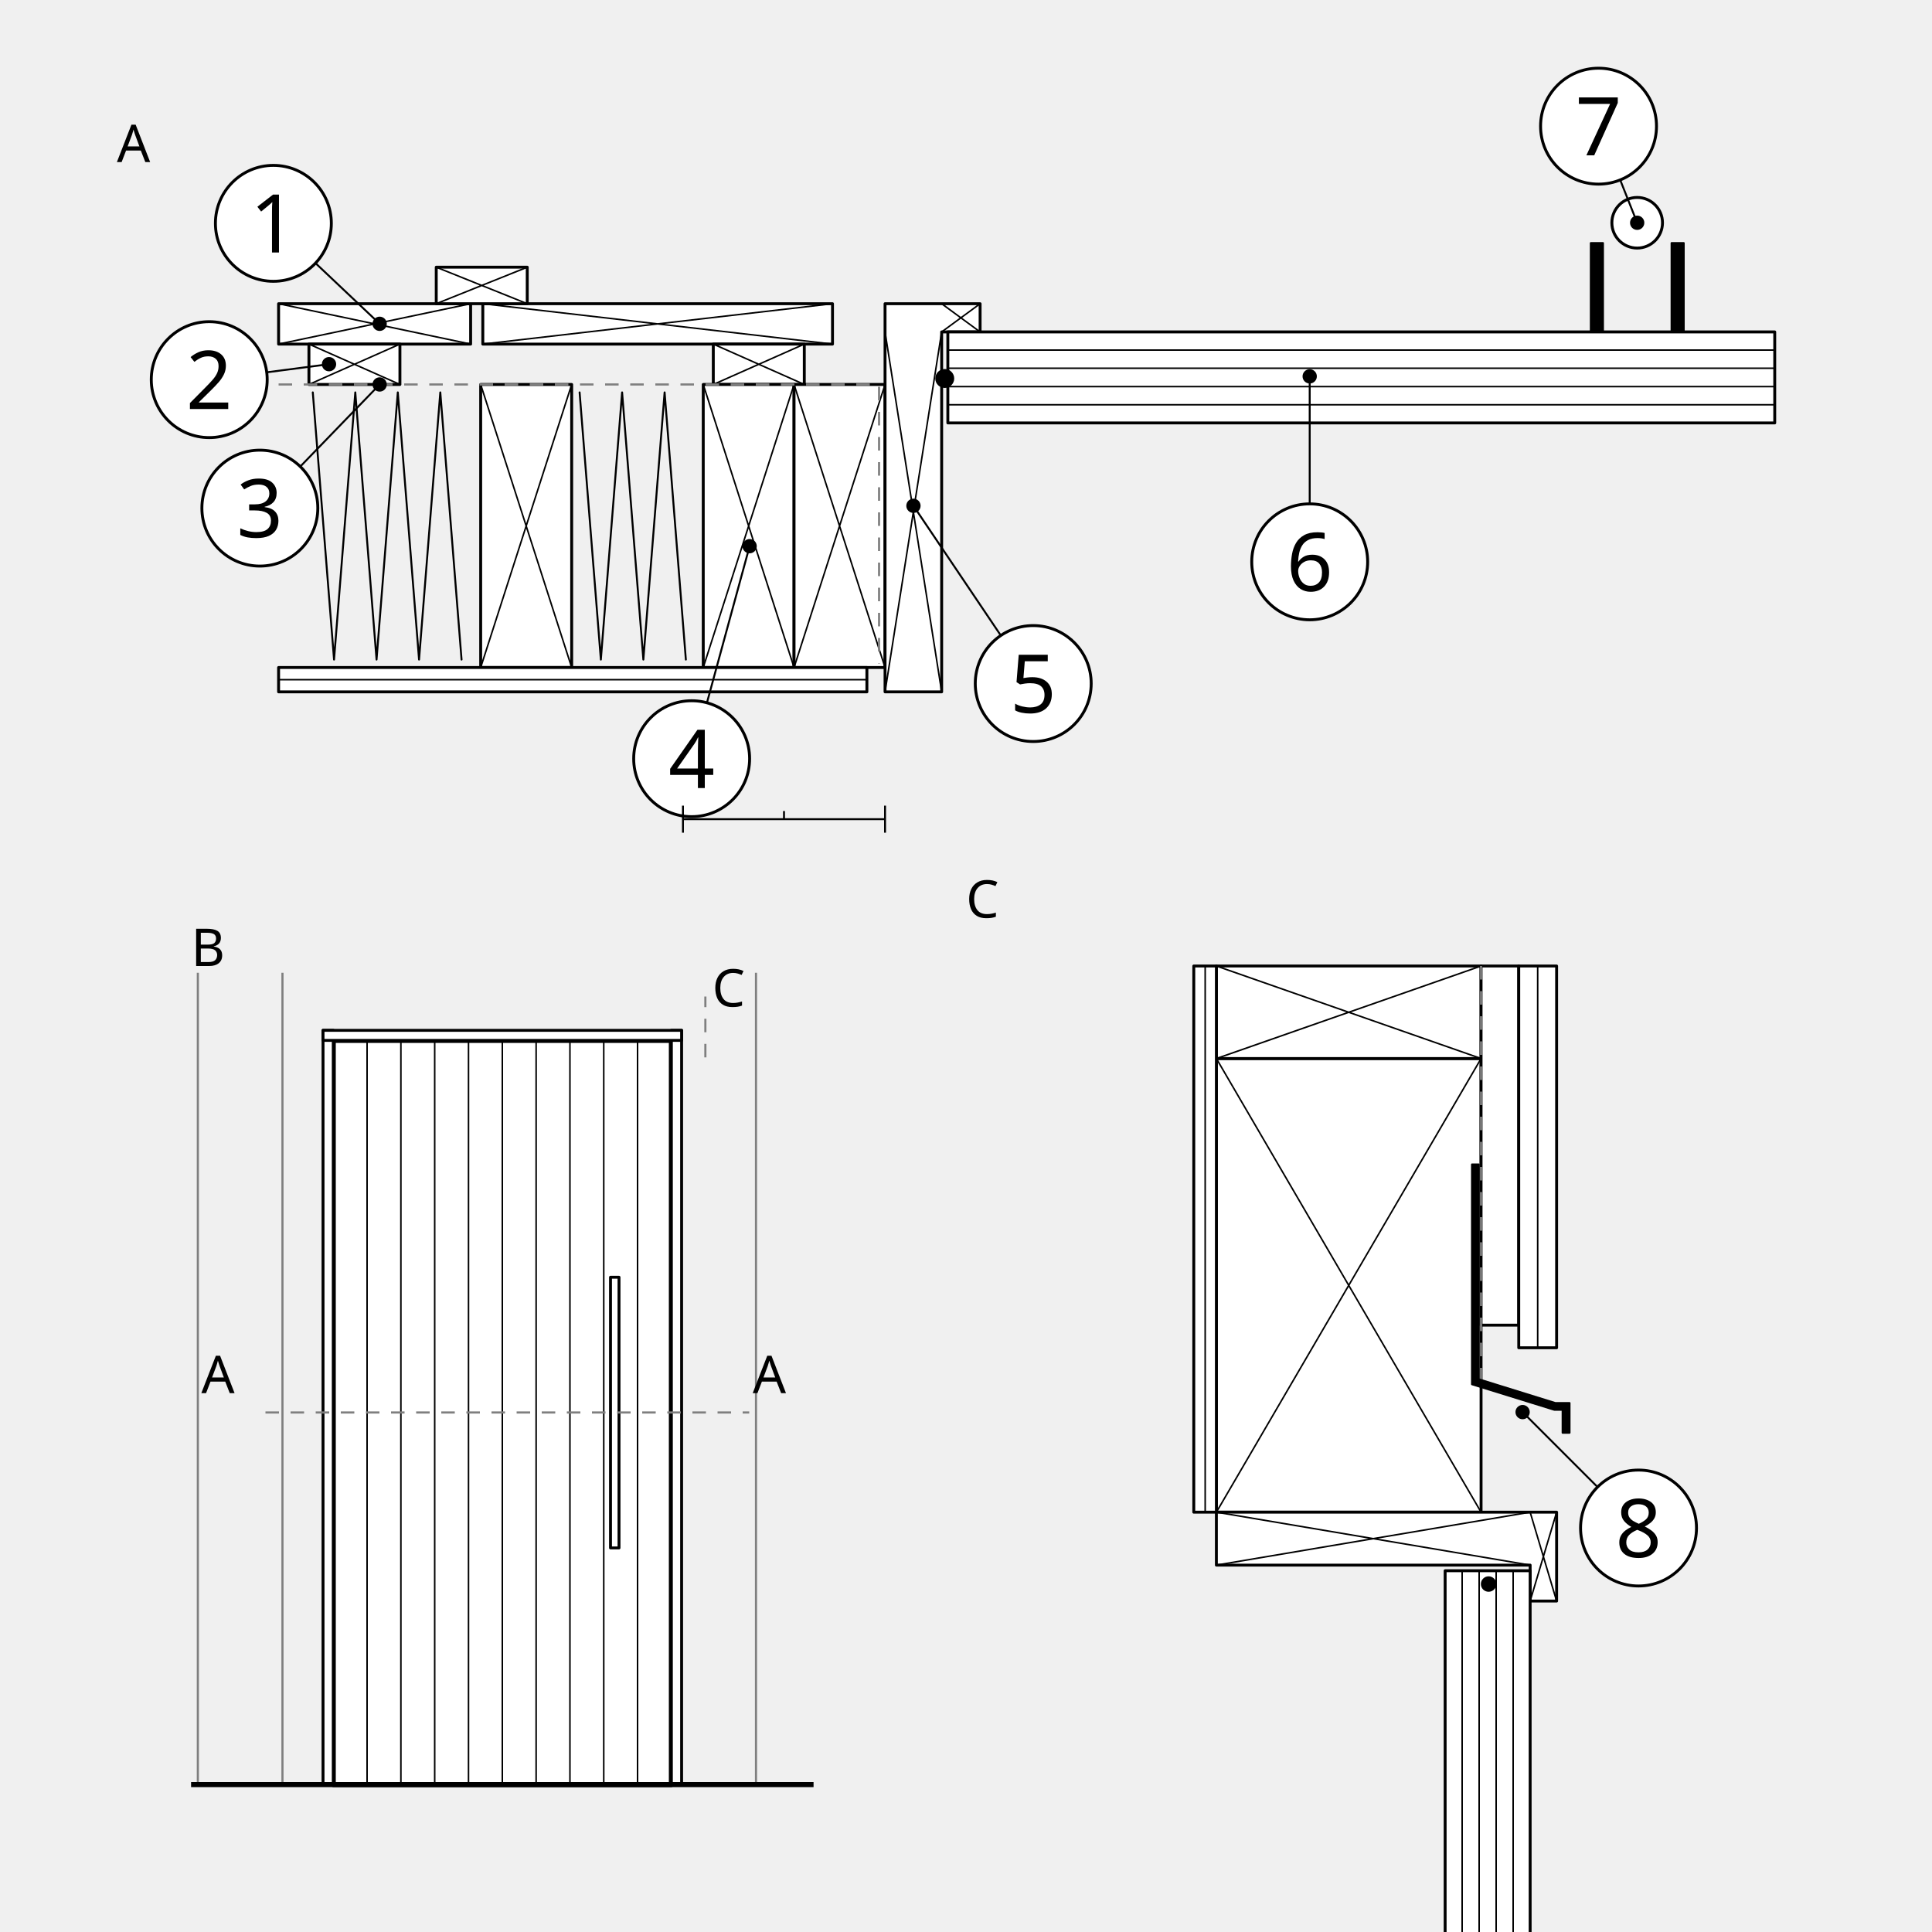
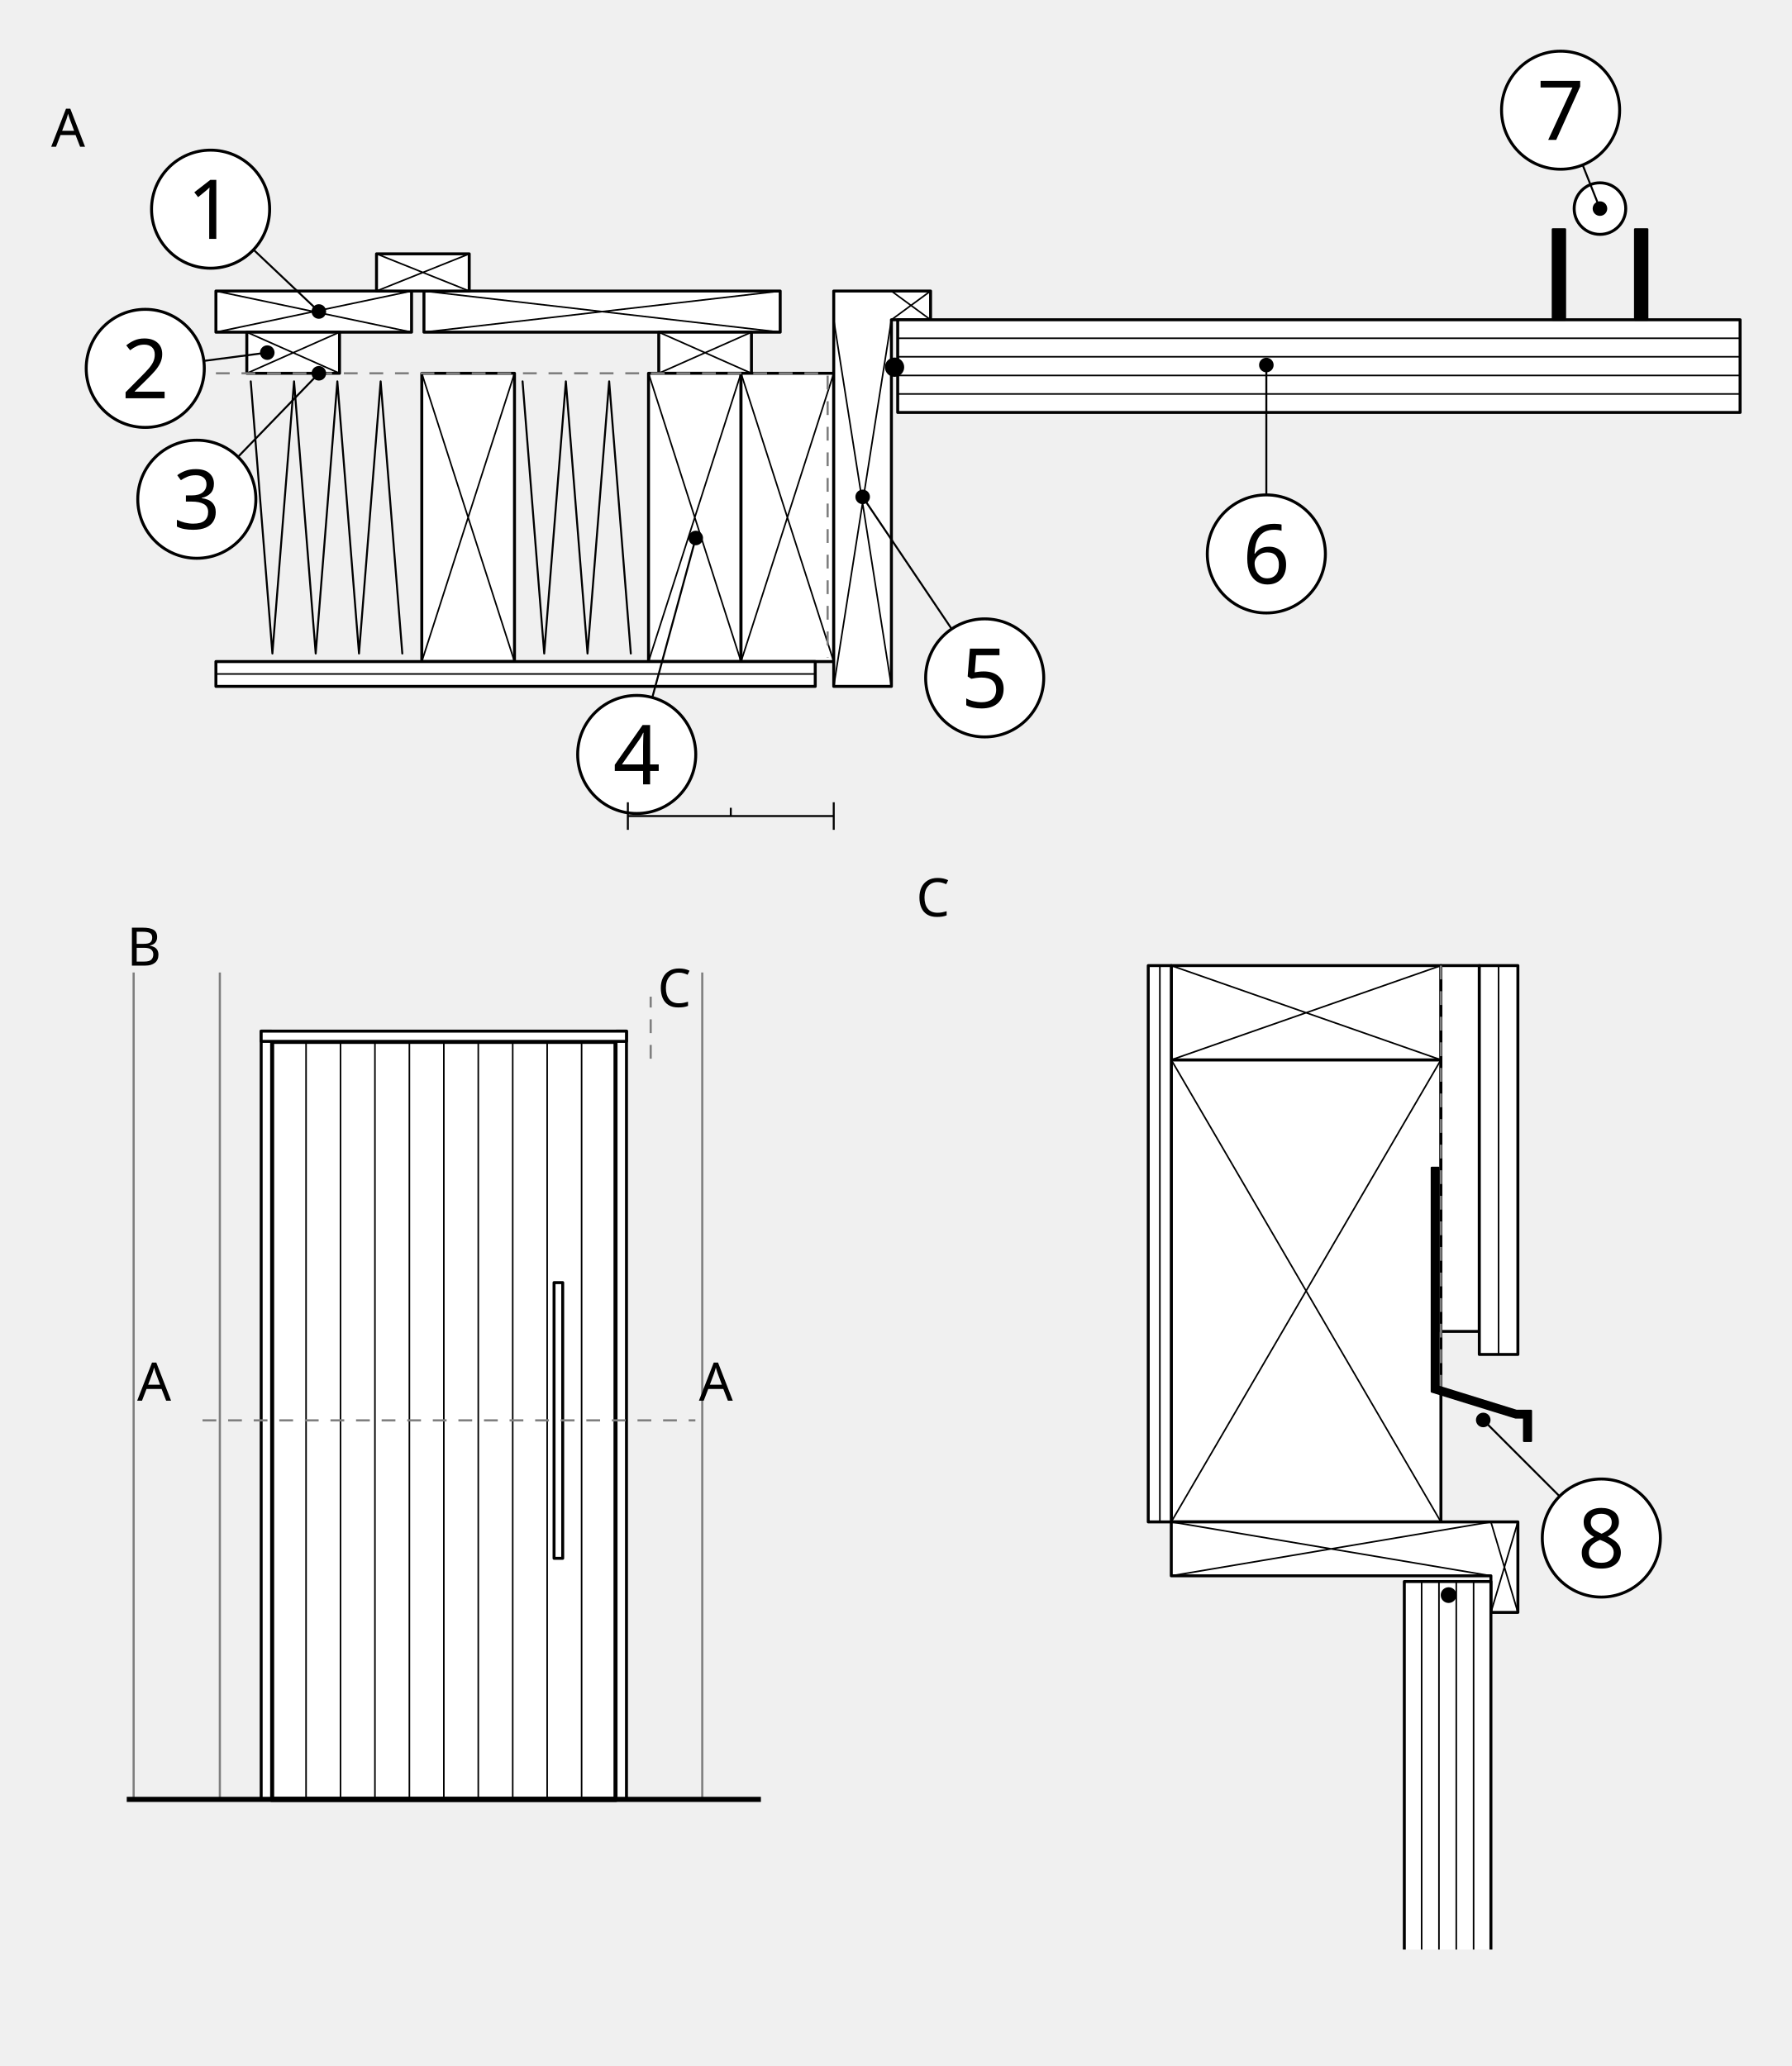
- <svg xmlns="http://www.w3.org/2000/svg" viewBox="0 0 1000 1000">
+ <svg xmlns="http://www.w3.org/2000/svg" viewBox="34.5 9.3 910.1 1049.9">
  <defs>
    <style>
.k{fill:#fff;stroke:#000;stroke-width:1.5px;stroke-linejoin:round}
.c{fill:#fff;stroke:#000;stroke-width:2.6px;stroke-linejoin:round}
.n{fill:none;stroke:#000;stroke-width:1.5px;stroke-linejoin:round;stroke-linecap:round}
.b{fill:#000;stroke:#000;stroke-width:1px;stroke-linejoin:round}
.h{fill:none;stroke:#000;stroke-width:.8px}
.l{fill:none;stroke:#000;stroke-width:1px}
.w{fill:#fff;stroke:none}
.g{fill:none;stroke:#7f7f7f;stroke-width:1.1px;stroke-dasharray:7 6}
.gs{fill:none;stroke:#7f7f7f;stroke-width:1.1px}
.gf{fill:#d9d9d9;stroke:none}
.gd{fill:#8c8c8c;stroke:none}
.dt{fill:none;stroke:#000;stroke-width:2.2px;stroke-linecap:round}
.t{fill:#000;font-family:Aileron-Regular,Aileron,sans-serif;font-size:34px}
.ts{fill:#000;font-family:Aileron-Regular,Aileron,sans-serif;font-size:27px}
.m{fill:#fff;stroke:#000;stroke-width:1.5px}
.mt{fill:#000;font-family:Aileron-Regular,Aileron,sans-serif;font-size:42px;text-anchor:middle}
</style>
    <clipPath id="vb">
      <rect x="0" y="0" width="1000" height="1000" />
    </clipPath>
  </defs>
  <g clip-path="url(#vb)">
    <path class="k" fill-rule="evenodd" d="M243.6,178.1 L243.6,157.2 L144.2,157.2 L144.2,178.1Z" />
    <path class="h" d="M144.2,157.2 L243.6,178.1 M144.2,178.1 L243.6,157.2" />
    <path class="k" fill-rule="evenodd" d="M430.9,178.1 L430.9,157.2 L249.9,157.2 L249.9,178.1Z" />
    <path class="h" d="M249.9,157.2 L430.9,178.1 M249.9,178.1 L430.9,157.2" />
    <path class="k" fill-rule="evenodd" d="M272.9,157.2 L272.9,138.3 L225.8,138.3 L225.8,157.2Z" />
    <path class="h" d="M225.8,138.3 L272.9,157.2 M225.8,157.2 L272.9,138.3" />
    <path class="k" fill-rule="evenodd" d="M207.0,199.0 L207.0,178.1 L159.9,178.1 L159.9,199.0Z" />
    <path class="h" d="M159.9,178.1 L207.0,199.0 M159.9,199.0 L207.0,178.1" />
    <path class="k" fill-rule="evenodd" d="M416.3,199.0 L416.3,178.1 L369.2,178.1 L369.2,199.0Z" />
    <path class="h" d="M369.2,178.1 L416.3,199.0 M369.2,199.0 L416.3,178.1" />
    <path class="k" fill-rule="evenodd" d="M295.9,345.5 L295.9,199.0 L248.8,199.0 L248.8,345.5Z" />
    <path class="h" d="M248.8,199.0 L295.9,345.5 M248.8,345.5 L295.9,199.0" />
    <path class="k" fill-rule="evenodd" d="M411.0,345.5 L411.0,199.0 L364.0,199.0 L364.0,345.5Z" />
    <path class="h" d="M364.0,199.0 L411.0,345.5 M364.0,345.5 L411.0,199.0" />
    <path class="k" fill-rule="evenodd" d="M458.1,345.5 L458.1,199.0 L411.0,199.0 L411.0,345.5Z" />
    <path class="h" d="M411.0,199.0 L458.1,345.5 M411.0,345.5 L458.1,199.0" />
    <path class="n" style="stroke-width:1px" d="M161.9,203.1 L172.9,341.4 L183.9,203.1 L194.9,341.4 L205.9,203.1 L216.9,341.4 L227.9,203.1 L238.9,341.4" />
    <path class="n" style="stroke-width:1px" d="M300.0,203.1 L311.0,341.4 L322.0,203.1 L333.0,341.4 L344.0,203.1 L355.0,341.4" />
    <path class="k" fill-rule="evenodd" d="M448.7,358.1 L448.7,345.5 L144.2,345.5 L144.2,358.1Z" />
    <path class="h" d="M144.2,351.8 L448.7,351.8" />
    <path class="g" d="M144.2,199.0 L455.0,199.0 L455.0,343.4" />
    <path class="k" fill-rule="evenodd" d="M458.1,358.1 L487.4,358.1 L487.4,171.8 L507.3,171.8 L507.3,157.2 L458.1,157.2Z" />
    <path class="h" d="M458.1,171.8 L487.4,358.1 M458.1,358.1 L487.4,171.8" />
    <path class="h" d="M487.4,157.2 L507.3,171.8 M487.4,171.8 L507.3,157.2" />
    <path class="k" fill-rule="evenodd" d="M918.6,218.9 L918.6,171.8 L490.6,171.8 L490.6,218.9Z" />
    <path class="h" d="M490.6,181.2 L918.6,181.2" />
    <path class="h" d="M490.6,190.6 L918.6,190.6" />
    <path class="h" d="M490.6,200.1 L918.6,200.1" />
    <path class="h" d="M490.6,209.5 L918.6,209.5" />
    <circle class="b" cx="489.0" cy="195.9" r="4.4" />
    <path class="b" fill-rule="evenodd" d="M829.7,171.8 L829.7,125.8 L823.4,125.8 L823.4,171.8Z" />
    <path class="b" fill-rule="evenodd" d="M871.5,171.8 L871.5,125.8 L865.2,125.8 L865.2,171.8Z" />
    <circle class="k" cx="847.4" cy="115.3" r="13.1" />
    <text class="ts" x="60.5" y="83.9" text-anchor="start">A</text>
    <path class="l" d="M196.5,167.6 L163.3,136.2" />
    <circle class="b" cx="196.5" cy="167.6" r="3.2" />
    <circle class="m" cx="141.5" cy="115.6" r="30" />
    <text class="mt" x="141.5" y="130.7">1</text>
    <path class="l" d="M170.3,188.5 L138.1,192.7" />
    <circle class="b" cx="170.3" cy="188.5" r="3.2" />
    <circle class="m" cx="108.3" cy="196.5" r="30" />
    <text class="mt" x="108.3" y="211.7">2</text>
    <path class="l" d="M196.5,199.0 L155.4,241.5" />
    <circle class="b" cx="196.5" cy="199.0" r="3.2" />
    <circle class="m" cx="134.5" cy="263.0" r="30" />
    <text class="mt" x="134.5" y="278.1">3</text>
    <path class="l" d="M388.0,282.7 L365.9,363.8" />
    <circle class="b" cx="388.0" cy="282.7" r="3.2" />
    <circle class="m" cx="358.0" cy="392.7" r="30" />
    <text class="mt" x="358.0" y="407.9">4</text>
    <path class="l" d="M472.8,261.8 L518.0,328.9" />
    <circle class="b" cx="472.8" cy="261.8" r="3.2" />
    <circle class="m" cx="534.8" cy="353.8" r="30" />
    <text class="mt" x="534.8" y="368.9">5</text>
    <path class="l" d="M677.9,194.8 L677.9,260.8" />
    <circle class="b" cx="677.9" cy="194.8" r="3.2" />
    <circle class="m" cx="677.9" cy="290.8" r="30" />
    <text class="mt" x="677.9" y="305.9">6</text>
    <path class="l" d="M847.4,115.3 L838.6,93.1" />
    <circle class="b" cx="847.4" cy="115.3" r="3.2" />
    <circle class="m" cx="827.4" cy="65.3" r="30" />
    <text class="mt" x="827.4" y="80.4">7</text>
    <path class="l" d="M353.5,424.0 L458.1,424.0 M353.5,417.0 L353.5,431.0 M458.1,417.0 L458.1,431.0 M405.8,419.8 L405.8,424.0" />
    <text class="ts" x="468.1" y="428.1" text-anchor="start" />
    <path class="c" fill-rule="evenodd" d="M347.5,923.7 L347.5,538.5 L172.5,538.5 L172.5,923.7Z" />
    <path class="h" d="M190.0,923.7 L190.0,538.5" />
    <path class="h" d="M207.5,923.7 L207.5,538.5" />
    <path class="h" d="M225.0,923.7 L225.0,538.5" />
    <path class="h" d="M242.5,923.7 L242.5,538.5" />
    <path class="h" d="M260.0,923.7 L260.0,538.5" />
    <path class="h" d="M277.5,923.7 L277.5,538.5" />
    <path class="h" d="M295.0,923.7 L295.0,538.5" />
    <path class="h" d="M312.5,923.7 L312.5,538.5" />
    <path class="h" d="M330.0,923.7 L330.0,538.5" />
    <path class="b" fill-rule="evenodd" d="M352.8,924.1 L352.8,923.7 L167.2,923.7 L167.2,924.1Z" />
    <path class="k" fill-rule="evenodd" d="M172.5,923.7 L172.5,533.3 L167.2,533.3 L167.2,923.7Z" />
    <path class="k" fill-rule="evenodd" d="M352.8,923.7 L352.8,533.3 L347.5,533.3 L347.5,923.7Z" />
    <path class="k" fill-rule="evenodd" d="M352.8,538.5 L352.8,533.3 L167.2,533.3 L167.2,538.5Z" />
    <path class="k" fill-rule="evenodd" d="M320.4,801.2 L320.4,661.1 L316.0,661.1 L316.0,801.2Z" />
    <path class="gs" d="M102.4,923.7 L102.4,503.5" />
    <path class="gs" d="M146.2,923.7 L146.2,503.5" />
    <path class="gs" d="M391.3,923.7 L391.3,503.5" />
    <path class="c" d="M98.9,923.7 L421.1,923.7" />
    <path class="g" d="M137.4,731.1 L387.8,731.1" />
    <text class="ts" x="104.2" y="721.1" text-anchor="start">A</text>
    <text class="ts" x="389.6" y="721.1" text-anchor="start">A</text>
    <path class="g" d="M365.1,547.3 L365.1,515.8" />
    <text class="ts" x="368.6" y="521.0" text-anchor="start">C</text>
    <text class="ts" x="98.9" y="500.0" text-anchor="start">B</text>
    <path class="k" fill-rule="evenodd" d="M766.6,782.7 L766.6,547.9 L629.6,547.9 L629.6,782.7Z" />
    <path class="h" d="M629.6,547.9 L766.6,782.7 M629.6,782.7 L766.6,547.9" />
    <path class="k" fill-rule="evenodd" d="M766.6,547.9 L766.6,500.0 L629.6,500.0 L629.6,547.9Z" />
    <path class="h" d="M629.6,500.0 L766.6,547.9 M629.6,547.9 L766.6,500.0" />
    <path class="k" fill-rule="evenodd" d="M786.1,685.9 L786.1,500.0 L766.6,500.0 L766.6,685.9Z" />
    <path class="k" fill-rule="evenodd" d="M805.7,697.6 L805.7,500.0 L786.1,500.0 L786.1,697.6Z" />
    <path class="h" d="M795.9,697.6 L795.9,500.0" />
    <path class="k" fill-rule="evenodd" d="M629.6,782.7 L629.6,500.0 L617.9,500.0 L617.9,782.7Z" />
    <path class="h" d="M623.8,782.7 L623.8,500.0" />
    <path class="k" fill-rule="evenodd" d="M629.6,810.1 L792.0,810.1 L792.0,828.7 L805.7,828.7 L805.7,782.7 L629.6,782.7Z" />
    <path class="h" d="M629.6,782.7 L792.0,810.1 M629.6,810.1 L792.0,782.7" />
    <path class="h" d="M792.0,782.7 L805.7,828.7 M792.0,828.7 L805.7,782.7" />
    <path class="k" fill-rule="evenodd" d="M792.0,1028.3 L792.0,813.0 L748.0,813.0 L748.0,1028.3Z" />
    <path class="h" d="M756.8,1028.3 L756.8,813.0" />
    <path class="h" d="M765.6,1028.3 L765.6,813.0" />
    <path class="h" d="M774.4,1028.3 L774.4,813.0" />
    <path class="h" d="M783.2,1028.3 L783.2,813.0" />
    <circle class="b" cx="770.5" cy="819.9" r="3.5" />
    <path class="g" d="M766.6,500.0 L766.6,719.1" />
    <path class="b" fill-rule="evenodd" d="M765.4,713.9 L805.0,726.2 L812.4,726.2 L812.4,741.6 L808.8,741.6 L808.8,729.7 L804.5,729.7 L761.9,716.5 L761.9,602.7 L765.4,602.7Z" />
    <path class="l" d="M735.3,1023.4 L749.0,1033.2 L762.7,1016.5 L776.4,1033.2 L790.1,1016.5 L801.8,1026.3" />
    <text class="ts" x="500.0" y="475.0" text-anchor="start">C</text>
    <path class="l" d="M788.1,730.9 L826.9,769.7" />
    <circle class="b" cx="788.1" cy="730.9" r="3.2" />
    <circle class="m" cx="848.1" cy="790.9" r="30" />
    <text class="mt" x="848.1" y="806.0">8</text>
  </g>
</svg>
